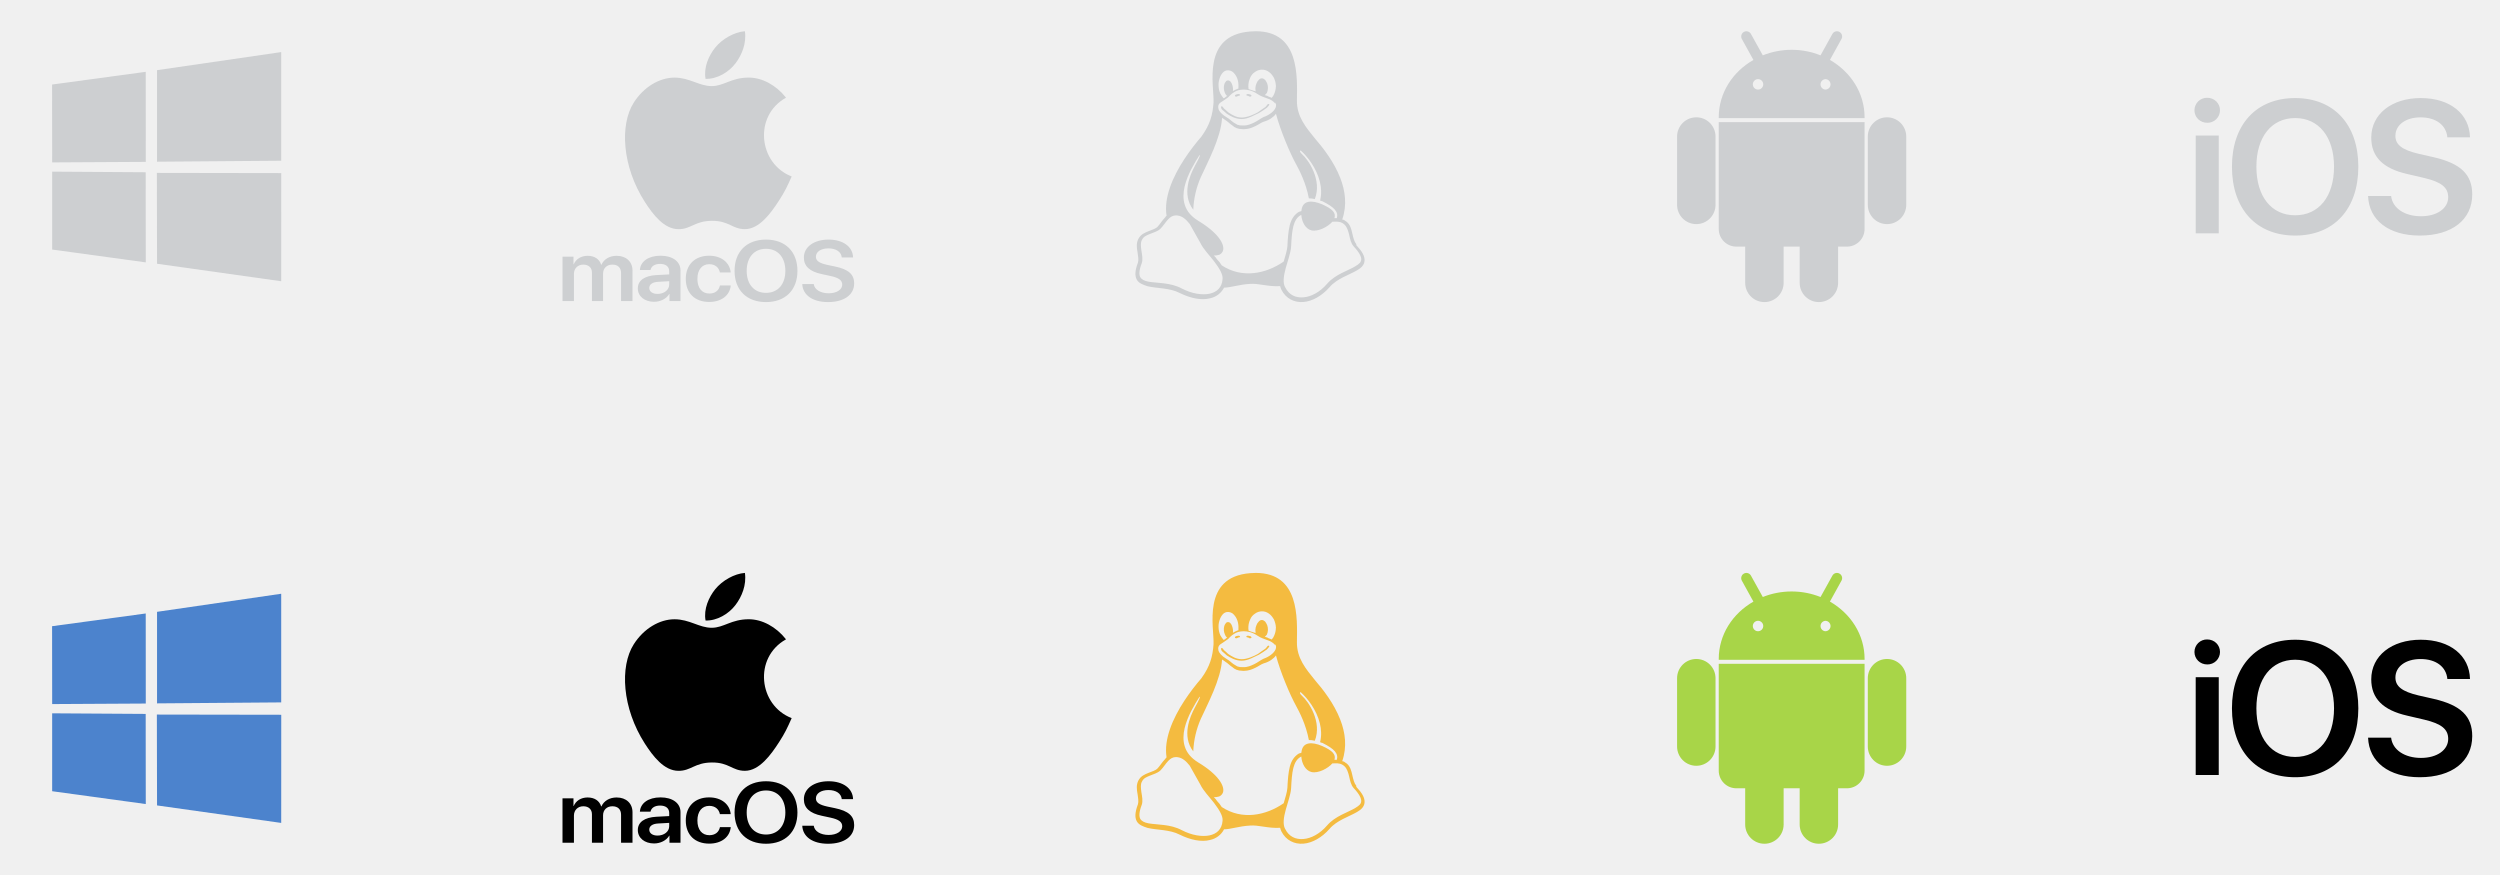
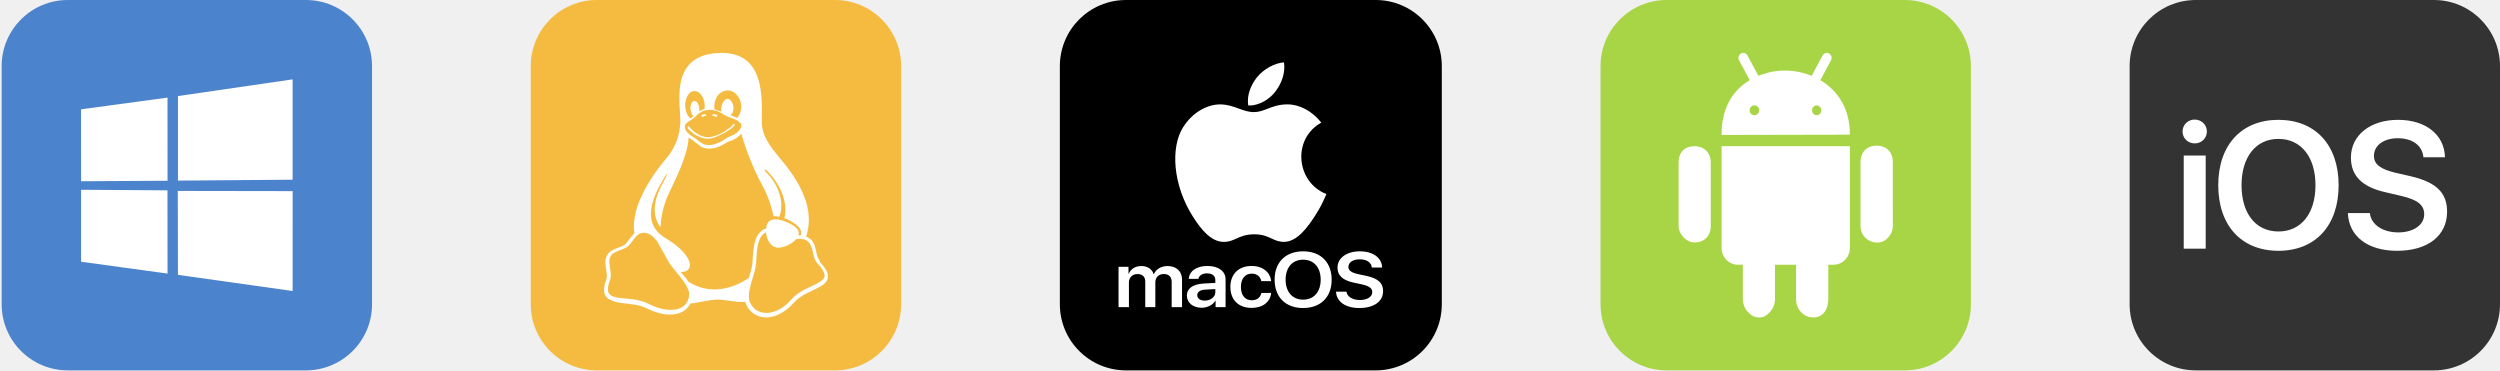
- <svg xmlns="http://www.w3.org/2000/svg" width="240" height="84" viewBox="0 0 240 84" fill="none">
-   <path d="M5 8.115L13.99 6.894L13.995 15.54L5.009 15.591L5 8.115ZM13.986 16.536L13.994 25.189L5.007 23.957V16.477L13.986 16.536ZM15.076 6.735L26.996 5V15.43L15.076 15.524V6.735ZM27 16.618L26.996 27L15.076 25.321L15.059 16.598L27 16.618Z" fill="#CDCFD1" />
-   <path d="M76 16.94C75.562 17.929 75.353 18.371 74.791 19.245C74.006 20.465 72.898 21.987 71.527 21.998C70.308 22.008 69.993 21.186 68.339 21.199C66.685 21.208 66.34 22.012 65.12 22C63.749 21.987 62.7 20.616 61.914 19.398C59.717 15.982 59.485 11.978 60.843 9.848C61.803 8.337 63.324 7.45 64.751 7.45C66.205 7.45 67.119 8.266 68.322 8.266C69.488 8.266 70.198 7.448 71.88 7.448C73.151 7.448 74.496 8.155 75.457 9.375C72.314 11.133 72.824 15.714 76 16.94ZM70.604 6.085C71.215 5.283 71.679 4.153 71.511 3C70.513 3.069 69.346 3.72 68.664 4.562C68.046 5.329 67.534 6.468 67.734 7.57C68.823 7.606 69.95 6.944 70.604 6.085Z" fill="#CDCFD1" />
-   <path d="M54 28.903H55.098V26.292C55.098 25.777 55.468 25.402 55.998 25.402C56.509 25.402 56.826 25.696 56.826 26.171V28.903H57.894V26.267C57.894 25.756 58.255 25.402 58.784 25.402C59.322 25.402 59.622 25.7 59.622 26.223V28.903H60.72V25.978C60.72 25.125 60.116 24.557 59.194 24.557C58.52 24.557 57.964 24.887 57.739 25.415H57.713C57.541 24.867 57.069 24.557 56.407 24.557C55.773 24.557 55.279 24.883 55.076 25.378H55.054V24.638H54L54 28.903ZM63.123 28.215C62.647 28.215 62.329 27.994 62.329 27.644C62.329 27.306 62.634 27.088 63.163 27.056L64.243 26.996V27.322C64.243 27.837 63.745 28.215 63.123 28.215ZM62.792 28.972C63.392 28.972 63.978 28.686 64.248 28.223H64.269V28.903H65.328V25.966C65.328 25.109 64.574 24.549 63.414 24.549C62.224 24.549 61.478 25.121 61.43 25.917H62.449C62.519 25.563 62.85 25.334 63.37 25.334C63.912 25.334 64.243 25.591 64.243 26.038V26.344L63.008 26.408C61.871 26.473 61.231 26.927 61.231 27.684C61.231 28.453 61.889 28.972 62.792 28.972ZM70.147 26.159C70.072 25.262 69.309 24.549 68.075 24.549C66.717 24.549 65.835 25.406 65.835 26.77C65.835 28.155 66.717 28.988 68.084 28.988C69.257 28.988 70.064 28.36 70.152 27.406H69.115C69.014 27.889 68.653 28.179 68.097 28.179C67.4 28.179 66.951 27.664 66.951 26.77C66.951 25.893 67.396 25.362 68.088 25.362C68.675 25.362 69.023 25.704 69.111 26.159L70.147 26.159ZM73.538 23C71.682 23 70.518 24.155 70.518 26.002C70.518 27.849 71.682 29 73.538 29C75.39 29 76.554 27.849 76.554 26.002C76.554 24.155 75.39 23 73.538 23ZM73.538 23.885C74.671 23.885 75.395 24.706 75.395 26.002C75.395 27.294 74.671 28.115 73.538 28.115C72.401 28.115 71.682 27.294 71.682 26.002C71.682 24.706 72.401 23.885 73.538 23.885ZM77.017 27.27C77.066 28.34 78.027 29 79.491 29C81.03 29 82 28.308 82 27.205C82 26.34 81.453 25.853 80.161 25.584L79.429 25.431C78.649 25.262 78.327 25.036 78.327 24.65C78.327 24.167 78.812 23.845 79.531 23.845C80.258 23.845 80.757 24.171 80.809 24.714H81.894C81.868 23.692 80.942 23 79.54 23C78.155 23 77.172 23.696 77.172 24.726C77.172 25.555 77.727 26.07 78.9 26.316L79.725 26.493C80.527 26.666 80.853 26.907 80.853 27.326C80.853 27.809 80.32 28.155 79.553 28.155C78.777 28.155 78.19 27.805 78.12 27.27H77.017Z" fill="#CDCFD1" />
-   <path d="M120.56 3C120.388 3 120.21 3.009 120.027 3.023C115.324 3.383 116.572 8.23 116.5 9.845C116.415 11.029 116.167 11.962 115.331 13.118C114.346 14.256 112.964 16.097 112.309 18.015C112 18.916 111.853 19.839 111.99 20.711C111.938 20.751 111.896 20.801 111.866 20.858C111.577 21.148 111.366 21.509 111.129 21.766C110.908 21.982 110.59 22.056 110.243 22.2C109.894 22.347 109.511 22.491 109.281 22.937C109.181 23.141 109.13 23.363 109.134 23.588C109.134 23.804 109.165 24.023 109.196 24.169C109.26 24.601 109.325 24.959 109.239 25.22C108.963 25.956 108.929 26.461 109.122 26.828C109.316 27.19 109.718 27.336 110.167 27.479C111.069 27.696 112.292 27.626 113.255 28.128C114.285 28.634 115.331 28.855 116.165 28.637C116.751 28.513 117.245 28.136 117.51 27.614C118.163 27.61 118.878 27.322 120.024 27.252C120.802 27.189 121.775 27.541 122.893 27.468C122.92 27.614 122.963 27.683 123.019 27.829L123.023 27.833C123.458 28.675 124.261 29.059 125.119 28.993C125.977 28.928 126.89 28.412 127.63 27.578C128.332 26.749 129.503 26.404 130.276 25.95C130.663 25.734 130.976 25.442 130.998 25.026C131.024 24.593 130.777 24.146 130.204 23.534V23.429L130.2 23.426C130.011 23.209 129.922 22.846 129.824 22.423C129.73 21.988 129.622 21.571 129.277 21.29H129.274C129.208 21.231 129.137 21.217 129.064 21.143C129.002 21.101 128.929 21.077 128.853 21.074C129.333 19.69 129.147 18.312 128.661 17.073C128.068 15.545 127.031 14.215 126.241 13.3C125.355 12.211 124.487 11.18 124.504 9.65C124.534 7.319 124.767 3.006 120.56 3ZM121.149 6.688H121.163C121.4 6.688 121.604 6.756 121.813 6.903C122.026 7.049 122.18 7.263 122.302 7.48C122.419 7.761 122.478 7.978 122.486 8.265C122.486 8.243 122.493 8.221 122.493 8.201V8.313C122.491 8.306 122.489 8.298 122.489 8.291L122.484 8.265C122.482 8.528 122.425 8.788 122.317 9.029C122.265 9.165 122.185 9.289 122.08 9.392C122.049 9.375 122.016 9.36 121.982 9.347C121.866 9.298 121.761 9.277 121.665 9.203C121.586 9.172 121.505 9.148 121.422 9.131C121.476 9.067 121.583 8.987 121.624 8.917C121.683 8.778 121.715 8.631 121.722 8.481V8.461C121.725 8.314 121.702 8.167 121.654 8.027C121.604 7.881 121.542 7.81 121.451 7.666C121.357 7.594 121.265 7.523 121.153 7.523H121.136C121.032 7.523 120.94 7.555 120.844 7.666C120.738 7.766 120.66 7.89 120.616 8.027C120.557 8.165 120.523 8.312 120.516 8.461V8.481C120.518 8.578 120.525 8.675 120.538 8.771C120.323 8.698 120.051 8.624 119.863 8.552C119.852 8.48 119.845 8.408 119.843 8.336V8.314C119.834 8.028 119.891 7.744 120.01 7.481C120.101 7.244 120.268 7.042 120.488 6.904C120.678 6.764 120.91 6.688 121.149 6.688ZM117.853 6.752H117.893C118.051 6.752 118.194 6.804 118.337 6.899C118.5 7.038 118.631 7.211 118.72 7.402C118.82 7.618 118.877 7.837 118.89 8.125V8.129C118.898 8.274 118.897 8.347 118.888 8.417V8.504C118.855 8.512 118.826 8.524 118.796 8.53C118.627 8.59 118.491 8.676 118.358 8.747C118.372 8.65 118.373 8.553 118.362 8.457V8.441C118.348 8.297 118.318 8.226 118.271 8.08C118.236 7.97 118.172 7.87 118.086 7.791C118.058 7.767 118.026 7.748 117.991 7.736C117.956 7.724 117.919 7.72 117.882 7.722H117.859C117.78 7.728 117.714 7.766 117.652 7.865C117.581 7.949 117.535 8.05 117.518 8.157C117.488 8.274 117.48 8.396 117.493 8.516V8.531C117.506 8.677 117.534 8.749 117.583 8.893C117.633 9.038 117.691 9.11 117.767 9.183C117.779 9.193 117.79 9.203 117.804 9.209C117.726 9.271 117.674 9.285 117.609 9.357C117.567 9.392 117.517 9.418 117.463 9.43C117.347 9.295 117.245 9.149 117.157 8.995C117.052 8.767 116.993 8.522 116.984 8.272C116.966 8.028 116.996 7.782 117.073 7.549C117.135 7.336 117.242 7.138 117.388 6.969C117.531 6.825 117.678 6.752 117.853 6.752ZM119.379 8.6C119.747 8.6 120.193 8.671 120.731 9.033C121.057 9.249 121.313 9.324 121.902 9.54H121.906C122.189 9.687 122.356 9.828 122.437 9.972V9.83C122.477 9.909 122.5 9.995 122.503 10.083C122.506 10.17 122.49 10.258 122.455 10.339C122.318 10.676 121.881 11.037 121.271 11.252V11.254C120.973 11.401 120.714 11.615 120.409 11.758C120.102 11.904 119.755 12.074 119.283 12.047C119.114 12.056 118.944 12.031 118.785 11.975C118.661 11.909 118.542 11.838 118.426 11.76C118.209 11.614 118.022 11.401 117.745 11.257V11.251H117.74C117.295 10.985 117.054 10.697 116.977 10.481C116.9 10.191 116.971 9.973 117.191 9.831C117.441 9.685 117.614 9.537 117.729 9.467C117.844 9.387 117.888 9.357 117.925 9.325H117.927V9.322C118.115 9.103 118.412 8.814 118.86 8.671C119.015 8.632 119.187 8.6 119.379 8.6ZM122.493 10.922C122.893 12.457 123.825 14.686 124.425 15.767C124.743 16.346 125.376 17.564 125.651 19.043C125.824 19.038 126.017 19.062 126.222 19.112C126.94 17.302 125.614 15.357 125.01 14.816C124.764 14.598 124.752 14.453 124.873 14.453C125.528 15.032 126.392 16.156 126.705 17.44C126.848 18.019 126.881 18.636 126.728 19.249C126.802 19.279 126.878 19.315 126.956 19.321C128.104 19.9 128.528 20.337 128.325 20.986V20.94C128.257 20.936 128.191 20.94 128.123 20.94H128.106C128.274 20.434 127.904 20.046 126.921 19.614C125.903 19.181 125.09 19.25 124.951 20.118C124.943 20.164 124.938 20.189 124.932 20.264C124.856 20.289 124.777 20.321 124.699 20.333C124.221 20.623 123.963 21.058 123.817 21.619C123.673 22.196 123.628 22.871 123.589 23.644V23.647C123.566 24.009 123.399 24.555 123.234 25.11C121.565 26.272 119.251 26.776 117.283 25.472C117.159 25.262 117.009 25.068 116.835 24.895C116.752 24.76 116.649 24.638 116.529 24.533C116.732 24.533 116.905 24.502 117.047 24.46C117.207 24.388 117.332 24.259 117.396 24.099C117.516 23.809 117.396 23.343 117.012 22.839C116.628 22.333 115.976 21.761 115.023 21.191C114.322 20.759 113.926 20.249 113.743 19.679C113.56 19.1 113.584 18.504 113.726 17.897C113.999 16.738 114.698 15.611 115.144 14.904C115.263 14.834 115.185 15.05 114.69 15.959C114.249 16.773 113.42 18.664 114.554 20.134C114.597 19.061 114.841 18.006 115.274 17.018C115.902 15.634 117.214 13.223 117.317 11.312C117.37 11.351 117.558 11.458 117.639 11.531C117.881 11.675 118.061 11.891 118.295 12.034C118.53 12.252 118.826 12.397 119.27 12.397C119.313 12.4 119.353 12.404 119.393 12.404C119.851 12.404 120.204 12.259 120.501 12.113C120.824 11.968 121.081 11.752 121.325 11.68H121.33C121.85 11.534 122.261 11.245 122.493 10.922ZM124.925 20.626C124.967 21.277 125.307 21.974 125.907 22.117C126.561 22.262 127.502 21.757 127.9 21.289L128.134 21.279C128.485 21.27 128.776 21.29 129.077 21.568L129.08 21.571C129.311 21.787 129.419 22.146 129.515 22.52C129.61 22.955 129.686 23.365 129.97 23.675C130.511 24.246 130.688 24.656 130.678 24.91L130.681 24.903V24.923L130.678 24.91C130.661 25.194 130.472 25.339 130.124 25.555C129.423 25.989 128.181 26.326 127.39 27.255C126.702 28.053 125.864 28.489 125.125 28.545C124.386 28.603 123.748 28.329 123.373 27.573L123.368 27.569C123.134 27.135 123.234 26.459 123.43 25.739C123.626 25.015 123.906 24.282 123.945 23.683C123.986 22.909 124.03 22.236 124.162 21.718C124.296 21.214 124.505 20.854 124.875 20.652L124.925 20.628V20.626ZM112.892 20.679H112.903C112.962 20.679 113.02 20.684 113.078 20.694C113.496 20.753 113.863 21.055 114.216 21.509L115.229 23.311L115.232 23.314C115.502 23.892 116.071 24.467 116.555 25.089C117.038 25.736 117.412 26.314 117.366 26.789V26.796C117.303 27.602 116.833 28.04 116.114 28.198C115.397 28.344 114.423 28.2 113.449 27.695C112.372 27.114 111.093 27.187 110.271 27.043C109.86 26.971 109.591 26.825 109.466 26.608C109.343 26.393 109.34 25.957 109.603 25.276V25.273L109.605 25.27C109.735 24.908 109.639 24.454 109.575 24.057C109.514 23.623 109.483 23.289 109.623 23.039C109.801 22.677 110.064 22.607 110.39 22.462C110.718 22.316 111.103 22.243 111.409 21.954H111.411V21.951C111.696 21.66 111.906 21.299 112.154 21.043C112.366 20.825 112.577 20.679 112.892 20.679ZM120.857 10.849C120.373 11.067 119.806 11.429 119.202 11.429C118.599 11.429 118.123 11.14 117.779 10.924C117.606 10.779 117.467 10.634 117.363 10.561C117.18 10.416 117.202 10.199 117.28 10.199C117.402 10.217 117.424 10.346 117.502 10.417C117.609 10.489 117.741 10.633 117.903 10.778C118.227 10.994 118.66 11.284 119.201 11.284C119.74 11.284 120.372 10.994 120.756 10.779C120.973 10.633 121.251 10.417 121.477 10.273C121.651 10.125 121.643 9.983 121.788 9.983C121.931 10 121.826 10.128 121.624 10.343C121.377 10.525 121.121 10.694 120.856 10.85V10.849H120.857ZM119.654 9.133V9.11C119.647 9.089 119.668 9.064 119.686 9.055C119.768 9.009 119.886 9.026 119.975 9.06C120.045 9.06 120.153 9.132 120.142 9.206C120.135 9.259 120.047 9.277 119.992 9.277C119.931 9.277 119.889 9.231 119.835 9.204C119.777 9.184 119.673 9.195 119.654 9.133ZM119.041 9.133C119.018 9.196 118.915 9.186 118.856 9.205C118.804 9.232 118.76 9.279 118.701 9.279C118.644 9.279 118.555 9.258 118.549 9.205C118.539 9.133 118.647 9.061 118.716 9.061C118.806 9.027 118.92 9.01 119.004 9.055C119.025 9.065 119.044 9.088 119.037 9.11V9.132H119.041V9.133Z" fill="#CDCFD1" />
-   <path d="M181.154 11.262C180.134 11.262 179.309 12.09 179.309 13.111V19.665C179.309 20.155 179.503 20.626 179.849 20.973C180.195 21.32 180.665 21.515 181.154 21.515C181.644 21.515 182.113 21.32 182.459 20.973C182.806 20.626 183 20.155 183 19.665V13.111C183 12.09 182.175 11.262 181.154 11.262ZM162.846 11.262C161.825 11.262 161 12.09 161 13.111V19.665C161 20.155 161.194 20.626 161.541 20.973C161.887 21.32 162.356 21.515 162.846 21.515C163.335 21.515 163.805 21.32 164.151 20.973C164.497 20.626 164.691 20.155 164.691 19.665V13.111C164.691 12.868 164.644 12.628 164.551 12.403C164.458 12.179 164.322 11.975 164.151 11.803C163.98 11.631 163.776 11.495 163.552 11.402C163.328 11.31 163.088 11.262 162.846 11.262ZM175.672 5.752L176.781 3.744C176.813 3.687 176.834 3.624 176.842 3.559C176.85 3.493 176.844 3.427 176.827 3.364C176.809 3.301 176.778 3.242 176.738 3.19C176.697 3.139 176.646 3.096 176.589 3.064C176.531 3.032 176.468 3.011 176.403 3.003C176.338 2.996 176.271 3.001 176.208 3.019C176.145 3.037 176.086 3.068 176.035 3.109C175.983 3.151 175.941 3.202 175.909 3.259L174.771 5.314C173.922 4.974 172.987 4.781 172 4.781C171.013 4.781 170.078 4.972 169.229 5.312L168.091 3.261C168.059 3.203 168.017 3.152 167.965 3.111C167.914 3.069 167.855 3.039 167.792 3.021C167.729 3.003 167.662 2.997 167.597 3.005C167.532 3.013 167.469 3.033 167.411 3.066C167.354 3.098 167.304 3.141 167.263 3.192C167.222 3.244 167.192 3.303 167.175 3.366C167.157 3.429 167.152 3.495 167.159 3.56C167.167 3.625 167.187 3.688 167.219 3.746L168.328 5.754C166.332 6.893 164.999 8.932 164.999 11.262C164.999 11.278 164.999 11.293 165.001 11.312C164.999 11.32 164.999 11.33 164.999 11.339V11.341H179V11.339V11.312V11.262C179.001 8.932 177.668 6.895 175.672 5.752ZM168.768 8.599C168.702 8.599 168.637 8.585 168.577 8.56C168.516 8.534 168.461 8.497 168.415 8.45C168.322 8.355 168.27 8.227 168.271 8.094C168.272 7.961 168.326 7.834 168.42 7.741C168.515 7.647 168.642 7.596 168.775 7.597C168.908 7.598 169.034 7.651 169.127 7.746C169.221 7.841 169.272 7.969 169.271 8.101C169.27 8.234 169.217 8.362 169.122 8.455C169.028 8.548 168.9 8.6 168.768 8.599ZM175.232 8.599C175.106 8.59 174.989 8.533 174.903 8.44C174.817 8.347 174.77 8.225 174.77 8.099C174.77 7.972 174.817 7.85 174.903 7.757C174.989 7.665 175.106 7.608 175.232 7.598C175.365 7.598 175.492 7.651 175.585 7.745C175.679 7.838 175.732 7.966 175.732 8.099C175.732 8.231 175.679 8.359 175.585 8.453C175.492 8.546 175.365 8.599 175.232 8.599ZM164.999 21.982C164.999 22.917 165.756 23.676 166.693 23.676H167.538V27.15C167.538 27.64 167.733 28.111 168.079 28.458C168.425 28.805 168.894 29 169.384 29C169.873 29 170.343 28.805 170.689 28.458C171.035 28.111 171.229 27.64 171.229 27.15V23.676H172.768V27.15C172.768 28.172 173.593 28.999 174.61 28.999C175.633 28.999 176.459 28.172 176.459 27.15V23.676H177.305C178.24 23.676 178.999 22.918 178.999 21.982V11.723H164.999V21.982Z" fill="#CDCFD1" />
-   <path d="M210.787 22.4H213V13.014H210.787V22.4ZM211.894 11.787C212.053 11.791 212.212 11.762 212.361 11.704C212.51 11.645 212.645 11.557 212.759 11.445C212.874 11.333 212.965 11.2 213.026 11.053C213.088 10.905 213.12 10.747 213.12 10.587C213.12 9.92 212.587 9.387 211.894 9.387C211.734 9.383 211.575 9.412 211.426 9.471C211.278 9.529 211.142 9.617 211.028 9.729C210.914 9.841 210.823 9.974 210.761 10.122C210.699 10.269 210.667 10.427 210.667 10.587C210.667 11.254 211.2 11.787 211.894 11.787ZM220.334 9.414C216.614 9.414 214.267 11.947 214.267 16C214.267 20.08 216.614 22.614 220.334 22.614C224.054 22.614 226.4 20.08 226.4 16C226.4 11.947 224.054 9.414 220.334 9.414ZM220.334 11.334C222.614 11.334 224.067 13.16 224.067 16C224.067 18.867 222.614 20.667 220.334 20.667C218.054 20.667 216.614 18.867 216.614 16C216.614 13.16 218.054 11.334 220.334 11.334ZM227.334 18.814C227.427 21.16 229.334 22.614 232.294 22.614C235.387 22.614 237.334 21.094 237.334 18.667C237.334 16.76 236.24 15.694 233.64 15.094L232.174 14.76C230.6 14.387 229.96 13.894 229.96 13.04C229.96 12 230.934 11.267 232.374 11.267C233.84 11.267 234.84 12 234.947 13.187H237.12C237.067 10.934 235.214 9.414 232.387 9.414C229.614 9.414 227.64 10.947 227.64 13.214C227.64 15.04 228.747 16.174 231.107 16.707L232.76 17.094C234.374 17.48 235.027 18 235.027 18.934C235.027 20 233.96 20.76 232.414 20.76C230.867 20.76 229.68 20 229.547 18.814H227.334Z" fill="#CDCFD1" />
-   <path d="M5 60.115L13.99 58.894L13.995 67.54L5.009 67.591L5 60.115ZM13.986 68.536L13.994 77.189L5.007 75.957V68.478L13.986 68.536ZM15.076 58.735L26.996 57V67.43L15.076 67.524V58.735ZM27 68.618L26.996 79L15.076 77.321L15.059 68.598L27 68.618Z" fill="#4C83CD" />
-   <path d="M76 68.94C75.562 69.929 75.353 70.371 74.791 71.245C74.006 72.465 72.898 73.987 71.527 73.998C70.308 74.008 69.993 73.186 68.339 73.199C66.685 73.208 66.34 74.013 65.12 74C63.749 73.987 62.7 72.615 61.914 71.398C59.717 67.982 59.485 63.978 60.843 61.848C61.803 60.337 63.324 59.45 64.751 59.45C66.205 59.45 67.119 60.266 68.322 60.266C69.488 60.266 70.198 59.448 71.88 59.448C73.151 59.448 74.496 60.155 75.457 61.375C72.314 63.133 72.824 67.714 76 68.94ZM70.604 58.084C71.215 57.283 71.679 56.153 71.511 55C70.513 55.069 69.346 55.72 68.664 56.562C68.046 57.329 67.534 58.468 67.734 59.57C68.823 59.606 69.95 58.944 70.604 58.084Z" fill="black" />
-   <path d="M54 80.903H55.098V78.292C55.098 77.777 55.468 77.402 55.998 77.402C56.509 77.402 56.826 77.696 56.826 78.171V80.903H57.894V78.267C57.894 77.756 58.255 77.402 58.784 77.402C59.322 77.402 59.622 77.7 59.622 78.223V80.903H60.72V77.978C60.72 77.125 60.116 76.557 59.194 76.557C58.52 76.557 57.964 76.887 57.739 77.415H57.713C57.541 76.867 57.069 76.557 56.407 76.557C55.773 76.557 55.279 76.883 55.076 77.378H55.054V76.638H54L54 80.903ZM63.123 80.215C62.647 80.215 62.329 79.994 62.329 79.644C62.329 79.306 62.634 79.088 63.163 79.056L64.243 78.996V79.322C64.243 79.837 63.745 80.215 63.123 80.215ZM62.792 80.972C63.392 80.972 63.978 80.686 64.248 80.223H64.269V80.903H65.328V77.966C65.328 77.109 64.574 76.549 63.414 76.549C62.224 76.549 61.478 77.121 61.43 77.917H62.449C62.519 77.563 62.85 77.334 63.37 77.334C63.912 77.334 64.243 77.591 64.243 78.038V78.344L63.008 78.408C61.871 78.473 61.231 78.927 61.231 79.684C61.231 80.453 61.889 80.972 62.792 80.972ZM70.147 78.159C70.072 77.261 69.309 76.549 68.075 76.549C66.717 76.549 65.835 77.406 65.835 78.77C65.835 80.155 66.717 80.988 68.084 80.988C69.257 80.988 70.064 80.36 70.152 79.406H69.115C69.014 79.889 68.653 80.179 68.097 80.179C67.4 80.179 66.951 79.664 66.951 78.77C66.951 77.893 67.396 77.362 68.088 77.362C68.675 77.362 69.023 77.704 69.111 78.159L70.147 78.159ZM73.538 75C71.682 75 70.518 76.155 70.518 78.002C70.518 79.849 71.682 81 73.538 81C75.39 81 76.554 79.849 76.554 78.002C76.554 76.155 75.39 75 73.538 75ZM73.538 75.885C74.671 75.885 75.395 76.706 75.395 78.002C75.395 79.294 74.671 80.115 73.538 80.115C72.401 80.115 71.682 79.294 71.682 78.002C71.682 76.706 72.401 75.885 73.538 75.885ZM77.017 79.27C77.066 80.34 78.027 81 79.491 81C81.03 81 82 80.308 82 79.205C82 78.34 81.453 77.853 80.161 77.584L79.429 77.431C78.649 77.262 78.327 77.036 78.327 76.65C78.327 76.167 78.812 75.845 79.531 75.845C80.258 75.845 80.757 76.171 80.809 76.714H81.894C81.868 75.692 80.942 75 79.54 75C78.155 75 77.172 75.696 77.172 76.726C77.172 77.555 77.727 78.07 78.9 78.316L79.725 78.493C80.527 78.666 80.853 78.907 80.853 79.326C80.853 79.809 80.32 80.155 79.553 80.155C78.777 80.155 78.19 79.805 78.12 79.27H77.017Z" fill="black" />
-   <path d="M120.56 55C120.388 55 120.21 55.009 120.027 55.023C115.324 55.383 116.572 60.23 116.5 61.845C116.415 63.029 116.167 63.962 115.331 65.118C114.346 66.256 112.964 68.097 112.309 70.015C112 70.916 111.853 71.839 111.99 72.711C111.938 72.751 111.896 72.801 111.866 72.858C111.577 73.148 111.366 73.508 111.129 73.766C110.908 73.982 110.59 74.056 110.243 74.2C109.894 74.347 109.511 74.491 109.281 74.937C109.181 75.141 109.13 75.363 109.134 75.588C109.134 75.804 109.165 76.023 109.196 76.169C109.26 76.601 109.325 76.959 109.239 77.22C108.963 77.956 108.929 78.461 109.122 78.828C109.316 79.19 109.718 79.336 110.167 79.479C111.069 79.696 112.292 79.626 113.255 80.128C114.285 80.634 115.331 80.855 116.165 80.637C116.751 80.513 117.245 80.136 117.51 79.614C118.163 79.611 118.878 79.322 120.024 79.252C120.802 79.189 121.775 79.541 122.893 79.468C122.92 79.614 122.963 79.683 123.019 79.829L123.023 79.833C123.458 80.675 124.261 81.059 125.119 80.993C125.977 80.928 126.89 80.412 127.63 79.578C128.332 78.749 129.503 78.404 130.276 77.95C130.663 77.734 130.976 77.442 130.998 77.026C131.024 76.593 130.777 76.146 130.204 75.534V75.429L130.2 75.426C130.011 75.209 129.922 74.846 129.824 74.423C129.73 73.988 129.622 73.571 129.277 73.29H129.274C129.208 73.231 129.137 73.217 129.064 73.143C129.002 73.101 128.929 73.077 128.853 73.074C129.333 71.69 129.147 70.312 128.661 69.073C128.068 67.545 127.031 66.215 126.241 65.3C125.355 64.211 124.487 63.18 124.504 61.65C124.534 59.319 124.767 55.007 120.56 55ZM121.149 58.688H121.163C121.4 58.688 121.604 58.756 121.813 58.903C122.026 59.049 122.18 59.263 122.302 59.48C122.419 59.761 122.478 59.978 122.486 60.265C122.486 60.243 122.493 60.221 122.493 60.201V60.313C122.491 60.306 122.489 60.298 122.489 60.291L122.484 60.265C122.482 60.528 122.425 60.788 122.317 61.029C122.265 61.165 122.185 61.289 122.08 61.392C122.049 61.375 122.016 61.36 121.982 61.347C121.866 61.298 121.761 61.278 121.665 61.203C121.586 61.172 121.505 61.148 121.422 61.131C121.476 61.067 121.583 60.987 121.624 60.917C121.683 60.778 121.715 60.631 121.722 60.481V60.461C121.725 60.314 121.702 60.167 121.654 60.027C121.604 59.881 121.542 59.81 121.451 59.666C121.357 59.594 121.265 59.523 121.153 59.523H121.136C121.032 59.523 120.94 59.555 120.844 59.666C120.738 59.766 120.66 59.89 120.616 60.027C120.557 60.165 120.523 60.312 120.516 60.461V60.481C120.518 60.578 120.525 60.675 120.538 60.77C120.323 60.698 120.051 60.624 119.863 60.552C119.852 60.48 119.845 60.408 119.843 60.336V60.315C119.834 60.028 119.891 59.743 120.01 59.481C120.101 59.244 120.268 59.042 120.488 58.904C120.678 58.764 120.91 58.688 121.149 58.688ZM117.853 58.752H117.893C118.051 58.752 118.194 58.804 118.337 58.899C118.5 59.038 118.631 59.211 118.72 59.402C118.82 59.618 118.877 59.837 118.89 60.125V60.129C118.898 60.274 118.897 60.347 118.888 60.417V60.504C118.855 60.512 118.826 60.523 118.796 60.53C118.627 60.59 118.491 60.676 118.358 60.747C118.372 60.65 118.373 60.553 118.362 60.457V60.441C118.348 60.297 118.318 60.226 118.271 60.081C118.236 59.97 118.172 59.87 118.086 59.791C118.058 59.767 118.026 59.748 117.991 59.736C117.956 59.724 117.919 59.72 117.882 59.722H117.859C117.78 59.728 117.714 59.766 117.652 59.865C117.581 59.949 117.535 60.05 117.518 60.157C117.488 60.275 117.48 60.396 117.493 60.516V60.531C117.506 60.677 117.534 60.749 117.583 60.893C117.633 61.038 117.691 61.11 117.767 61.183C117.779 61.193 117.79 61.203 117.804 61.209C117.726 61.271 117.674 61.285 117.609 61.356C117.567 61.392 117.517 61.418 117.463 61.43C117.347 61.295 117.245 61.149 117.157 60.995C117.052 60.767 116.993 60.522 116.984 60.272C116.966 60.028 116.996 59.782 117.073 59.549C117.135 59.336 117.242 59.138 117.388 58.969C117.531 58.825 117.678 58.752 117.853 58.752ZM119.379 60.6C119.747 60.6 120.193 60.671 120.731 61.033C121.057 61.249 121.313 61.324 121.902 61.54H121.906C122.189 61.687 122.356 61.828 122.437 61.972V61.83C122.477 61.909 122.5 61.995 122.503 62.083C122.506 62.17 122.49 62.258 122.455 62.339C122.318 62.676 121.881 63.037 121.271 63.252V63.254C120.973 63.401 120.714 63.615 120.409 63.758C120.102 63.904 119.755 64.074 119.283 64.047C119.114 64.056 118.944 64.031 118.785 63.975C118.661 63.91 118.542 63.838 118.426 63.76C118.209 63.614 118.022 63.401 117.745 63.257V63.251H117.74C117.295 62.985 117.054 62.697 116.977 62.481C116.9 62.191 116.971 61.973 117.191 61.831C117.441 61.685 117.614 61.538 117.729 61.467C117.844 61.387 117.888 61.356 117.925 61.325H117.927V61.322C118.115 61.103 118.412 60.814 118.86 60.671C119.015 60.632 119.187 60.6 119.379 60.6ZM122.493 62.922C122.893 64.457 123.825 66.686 124.425 67.767C124.743 68.346 125.376 69.564 125.651 71.043C125.824 71.038 126.017 71.062 126.222 71.112C126.94 69.302 125.614 67.357 125.01 66.816C124.764 66.598 124.752 66.453 124.873 66.453C125.528 67.032 126.392 68.156 126.705 69.44C126.848 70.019 126.881 70.636 126.728 71.249C126.802 71.279 126.878 71.315 126.956 71.321C128.104 71.9 128.528 72.338 128.325 72.986V72.94C128.257 72.936 128.191 72.94 128.123 72.94H128.106C128.274 72.434 127.904 72.046 126.921 71.614C125.903 71.181 125.09 71.25 124.951 72.118C124.943 72.164 124.938 72.189 124.932 72.264C124.856 72.289 124.777 72.321 124.699 72.333C124.221 72.624 123.963 73.058 123.817 73.619C123.673 74.196 123.628 74.871 123.589 75.644V75.647C123.566 76.009 123.399 76.555 123.234 77.11C121.565 78.272 119.251 78.776 117.283 77.472C117.159 77.262 117.009 77.068 116.835 76.895C116.752 76.76 116.649 76.638 116.529 76.533C116.732 76.533 116.905 76.501 117.047 76.46C117.207 76.388 117.332 76.258 117.396 76.099C117.516 75.809 117.396 75.344 117.012 74.839C116.628 74.333 115.976 73.761 115.023 73.191C114.322 72.759 113.926 72.249 113.743 71.679C113.56 71.1 113.584 70.504 113.726 69.897C113.999 68.738 114.698 67.611 115.144 66.904C115.263 66.834 115.185 67.05 114.69 67.959C114.249 68.772 113.42 70.664 114.554 72.134C114.597 71.061 114.841 70.005 115.274 69.018C115.902 67.634 117.214 65.223 117.317 63.312C117.37 63.351 117.558 63.458 117.639 63.531C117.881 63.675 118.061 63.891 118.295 64.034C118.53 64.252 118.826 64.397 119.27 64.397C119.313 64.4 119.353 64.404 119.393 64.404C119.851 64.404 120.204 64.259 120.501 64.113C120.824 63.968 121.081 63.752 121.325 63.68H121.33C121.85 63.534 122.261 63.245 122.493 62.922ZM124.925 72.626C124.967 73.277 125.307 73.974 125.907 74.117C126.561 74.263 127.502 73.757 127.9 73.289L128.134 73.279C128.485 73.27 128.776 73.29 129.077 73.568L129.08 73.571C129.311 73.787 129.419 74.147 129.515 74.52C129.61 74.955 129.686 75.365 129.97 75.675C130.511 76.246 130.688 76.656 130.678 76.91L130.681 76.903V76.923L130.678 76.91C130.661 77.194 130.472 77.339 130.124 77.555C129.423 77.989 128.181 78.326 127.39 79.255C126.702 80.053 125.864 80.489 125.125 80.545C124.386 80.603 123.748 80.329 123.373 79.573L123.368 79.569C123.134 79.135 123.234 78.459 123.43 77.739C123.626 77.015 123.906 76.282 123.945 75.683C123.986 74.909 124.03 74.237 124.162 73.718C124.296 73.214 124.505 72.854 124.875 72.652L124.925 72.628V72.626ZM112.892 72.679H112.903C112.962 72.679 113.02 72.684 113.078 72.694C113.496 72.754 113.863 73.055 114.216 73.508L115.229 75.311L115.232 75.314C115.502 75.892 116.071 76.467 116.555 77.089C117.038 77.737 117.412 78.314 117.366 78.789V78.796C117.303 79.602 116.833 80.04 116.114 80.198C115.397 80.344 114.423 80.2 113.449 79.695C112.372 79.114 111.093 79.187 110.271 79.043C109.86 78.971 109.591 78.825 109.466 78.609C109.343 78.393 109.34 77.957 109.603 77.276V77.273L109.605 77.27C109.735 76.908 109.639 76.454 109.575 76.057C109.514 75.623 109.483 75.289 109.623 75.039C109.801 74.677 110.064 74.607 110.39 74.462C110.718 74.316 111.103 74.243 111.409 73.954H111.411V73.951C111.696 73.66 111.906 73.299 112.154 73.043C112.366 72.825 112.577 72.679 112.892 72.679ZM120.857 62.849C120.373 63.067 119.806 63.429 119.202 63.429C118.599 63.429 118.123 63.14 117.779 62.924C117.606 62.779 117.467 62.634 117.363 62.561C117.18 62.416 117.202 62.199 117.28 62.199C117.402 62.217 117.424 62.346 117.502 62.417C117.609 62.489 117.741 62.633 117.903 62.778C118.227 62.994 118.66 63.284 119.201 63.284C119.74 63.284 120.372 62.994 120.756 62.779C120.973 62.633 121.251 62.417 121.477 62.273C121.651 62.125 121.643 61.983 121.788 61.983C121.931 62 121.826 62.128 121.624 62.343C121.377 62.525 121.121 62.694 120.856 62.85V62.849H120.857ZM119.654 61.133V61.11C119.647 61.089 119.668 61.064 119.686 61.055C119.768 61.009 119.886 61.026 119.975 61.06C120.045 61.06 120.153 61.132 120.142 61.206C120.135 61.259 120.047 61.278 119.992 61.278C119.931 61.278 119.889 61.231 119.835 61.204C119.777 61.184 119.673 61.195 119.654 61.133ZM119.041 61.133C119.018 61.196 118.915 61.187 118.856 61.205C118.804 61.232 118.76 61.279 118.701 61.279C118.644 61.279 118.555 61.258 118.549 61.205C118.539 61.133 118.647 61.061 118.716 61.061C118.806 61.027 118.92 61.01 119.004 61.055C119.025 61.065 119.044 61.088 119.037 61.11V61.132H119.041V61.133Z" fill="#F4BB40" />
-   <path d="M181.154 63.262C180.134 63.262 179.309 64.09 179.309 65.111V71.665C179.309 72.155 179.503 72.626 179.849 72.973C180.195 73.32 180.665 73.515 181.154 73.515C181.644 73.515 182.113 73.32 182.459 72.973C182.806 72.626 183 72.155 183 71.665V65.111C183 64.09 182.175 63.262 181.154 63.262ZM162.846 63.262C161.825 63.262 161 64.09 161 65.111V71.665C161 72.155 161.194 72.626 161.541 72.973C161.887 73.32 162.356 73.515 162.846 73.515C163.335 73.515 163.805 73.32 164.151 72.973C164.497 72.626 164.691 72.155 164.691 71.665V65.111C164.691 64.868 164.644 64.628 164.551 64.403C164.458 64.179 164.322 63.975 164.151 63.803C163.98 63.631 163.776 63.495 163.552 63.402C163.328 63.31 163.088 63.262 162.846 63.262ZM175.672 57.752L176.781 55.744C176.813 55.687 176.834 55.624 176.842 55.559C176.85 55.493 176.844 55.427 176.827 55.364C176.809 55.301 176.778 55.242 176.738 55.19C176.697 55.139 176.646 55.096 176.589 55.064C176.531 55.032 176.468 55.011 176.403 55.003C176.338 54.996 176.271 55.001 176.208 55.019C176.145 55.037 176.086 55.068 176.035 55.109C175.983 55.151 175.941 55.202 175.909 55.26L174.771 57.314C173.922 56.974 172.987 56.781 172 56.781C171.013 56.781 170.078 56.972 169.229 57.312L168.091 55.261C168.059 55.203 168.017 55.152 167.965 55.111C167.914 55.069 167.855 55.039 167.792 55.021C167.729 55.002 167.662 54.997 167.597 55.005C167.532 55.013 167.469 55.033 167.411 55.066C167.354 55.098 167.304 55.141 167.263 55.192C167.222 55.243 167.192 55.303 167.175 55.366C167.157 55.429 167.152 55.495 167.159 55.56C167.167 55.625 167.187 55.688 167.219 55.745L168.328 57.754C166.332 58.894 164.999 60.932 164.999 63.262C164.999 63.278 164.999 63.293 165.001 63.312C164.999 63.32 164.999 63.33 164.999 63.339V63.34H179V63.339V63.312V63.262C179.001 60.932 177.668 58.895 175.672 57.752ZM168.768 60.599C168.702 60.599 168.637 60.585 168.577 60.56C168.516 60.534 168.461 60.497 168.415 60.45C168.322 60.355 168.27 60.227 168.271 60.094C168.272 59.961 168.326 59.834 168.42 59.741C168.515 59.648 168.642 59.596 168.775 59.597C168.908 59.597 169.034 59.651 169.127 59.746C169.221 59.841 169.272 59.968 169.271 60.102C169.27 60.234 169.217 60.361 169.122 60.455C169.028 60.548 168.9 60.6 168.768 60.599ZM175.232 60.599C175.106 60.59 174.989 60.533 174.903 60.44C174.817 60.347 174.77 60.225 174.77 60.099C174.77 59.972 174.817 59.85 174.903 59.757C174.989 59.664 175.106 59.608 175.232 59.598C175.365 59.598 175.492 59.651 175.585 59.745C175.679 59.839 175.732 59.966 175.732 60.099C175.732 60.231 175.679 60.359 175.585 60.453C175.492 60.546 175.365 60.599 175.232 60.599ZM164.999 73.982C164.999 74.917 165.756 75.676 166.693 75.676H167.538V79.15C167.538 79.64 167.733 80.111 168.079 80.458C168.425 80.805 168.894 81 169.384 81C169.873 81 170.343 80.805 170.689 80.458C171.035 80.111 171.229 79.64 171.229 79.15V75.676H172.768V79.15C172.768 80.172 173.593 80.999 174.61 80.999C175.633 80.999 176.459 80.172 176.459 79.15V75.676H177.305C178.24 75.676 178.999 74.918 178.999 73.982V63.722H164.999V73.982Z" fill="#A8D548" />
-   <path d="M210.787 74.4H213V65.014H210.787V74.4ZM211.894 63.787C212.053 63.791 212.212 63.762 212.361 63.703C212.51 63.645 212.645 63.557 212.759 63.445C212.874 63.333 212.965 63.2 213.026 63.053C213.088 62.905 213.12 62.747 213.12 62.587C213.12 61.92 212.587 61.387 211.894 61.387C211.734 61.383 211.575 61.412 211.426 61.471C211.278 61.529 211.142 61.617 211.028 61.729C210.914 61.841 210.823 61.974 210.761 62.122C210.699 62.269 210.667 62.427 210.667 62.587C210.667 63.254 211.2 63.787 211.894 63.787ZM220.334 61.414C216.614 61.414 214.267 63.947 214.267 68C214.267 72.08 216.614 74.614 220.334 74.614C224.054 74.614 226.4 72.08 226.4 68C226.4 63.947 224.054 61.414 220.334 61.414ZM220.334 63.334C222.614 63.334 224.067 65.16 224.067 68C224.067 70.867 222.614 72.667 220.334 72.667C218.054 72.667 216.614 70.867 216.614 68C216.614 65.16 218.054 63.334 220.334 63.334ZM227.334 70.814C227.427 73.16 229.334 74.614 232.294 74.614C235.387 74.614 237.334 73.094 237.334 70.667C237.334 68.76 236.24 67.694 233.64 67.094L232.174 66.76C230.6 66.387 229.96 65.894 229.96 65.04C229.96 64 230.934 63.267 232.374 63.267C233.84 63.267 234.84 64 234.947 65.187H237.12C237.067 62.934 235.214 61.414 232.387 61.414C229.614 61.414 227.64 62.947 227.64 65.214C227.64 67.04 228.747 68.174 231.107 68.707L232.76 69.094C234.374 69.48 235.027 70 235.027 70.934C235.027 72 233.96 72.76 232.414 72.76C230.867 72.76 229.68 72 229.547 70.814H227.334Z" fill="black" />
+ <svg xmlns="http://www.w3.org/2000/svg" width="189" height="28" viewBox="0 0 189 28" fill="none">
+   <rect x="0.125" width="28" height="28" rx="5" fill="#4C83CD" />
+   <path d="M6.125 8.265L12.663 7.378L12.667 13.665L6.131 13.702L6.125 8.265ZM12.66 14.39L12.666 20.683L6.13 19.787V14.347L12.66 14.39ZM13.453 7.262L22.122 6V13.585L13.453 13.654V7.262ZM22.125 14.449L22.122 22L13.453 20.779L13.441 14.435L22.125 14.449Z" fill="white" />
+   <rect x="40.125" width="28" height="28" rx="5" fill="#F4BB40" />
+   <path d="M54.556 4C54.423 4 54.287 4.007 54.146 4.018C50.528 4.295 51.488 8.023 51.433 9.265C51.367 10.176 51.176 10.894 50.533 11.783C49.776 12.659 48.713 14.074 48.209 15.55C47.971 16.243 47.858 16.953 47.963 17.624C47.924 17.655 47.892 17.693 47.868 17.736C47.646 17.96 47.484 18.237 47.302 18.436C47.131 18.602 46.886 18.658 46.62 18.769C46.352 18.882 46.056 18.993 45.88 19.336C45.803 19.493 45.764 19.664 45.767 19.837C45.767 20.003 45.79 20.171 45.814 20.284C45.864 20.616 45.913 20.891 45.847 21.092C45.635 21.659 45.609 22.047 45.758 22.329C45.907 22.608 46.215 22.72 46.561 22.83C47.255 22.997 48.196 22.943 48.936 23.329C49.729 23.719 50.533 23.889 51.175 23.721C51.626 23.625 52.006 23.335 52.209 22.934C52.712 22.931 53.262 22.709 54.144 22.655C54.742 22.607 55.491 22.878 56.35 22.821C56.371 22.934 56.404 22.987 56.448 23.099L56.45 23.102C56.785 23.75 57.403 24.045 58.063 23.994C58.723 23.944 59.425 23.548 59.995 22.906C60.535 22.269 61.435 22.003 62.03 21.654C62.328 21.488 62.568 21.263 62.585 20.943C62.605 20.61 62.415 20.266 61.974 19.796V19.715L61.972 19.712C61.826 19.546 61.758 19.266 61.682 18.941C61.61 18.607 61.526 18.286 61.261 18.069H61.259C61.208 18.024 61.153 18.013 61.098 17.956C61.05 17.924 60.993 17.905 60.935 17.903C61.304 16.838 61.161 15.778 60.787 14.825C60.331 13.65 59.533 12.627 58.925 11.923C58.244 11.085 57.577 10.292 57.589 9.115C57.613 7.322 57.792 4.005 54.556 4ZM55.009 6.837H55.02C55.202 6.837 55.359 6.889 55.52 7.002C55.683 7.115 55.802 7.279 55.896 7.446C55.986 7.662 56.031 7.829 56.038 8.05C56.038 8.033 56.043 8.016 56.043 8.001V8.087C56.041 8.082 56.04 8.076 56.039 8.07L56.036 8.05C56.034 8.252 55.991 8.452 55.908 8.638C55.868 8.742 55.806 8.838 55.725 8.917C55.701 8.904 55.676 8.892 55.65 8.882C55.56 8.845 55.48 8.829 55.406 8.771C55.345 8.748 55.283 8.729 55.219 8.716C55.261 8.667 55.343 8.605 55.374 8.551C55.42 8.445 55.445 8.331 55.45 8.216V8.201C55.452 8.087 55.434 7.975 55.398 7.867C55.359 7.755 55.311 7.7 55.241 7.589C55.169 7.534 55.098 7.479 55.012 7.479H54.999C54.919 7.479 54.848 7.504 54.774 7.589C54.693 7.666 54.633 7.762 54.599 7.867C54.553 7.973 54.527 8.086 54.522 8.201V8.216C54.524 8.291 54.529 8.366 54.539 8.439C54.374 8.383 54.164 8.326 54.02 8.271C54.011 8.216 54.006 8.16 54.004 8.105V8.088C53.997 7.868 54.041 7.649 54.133 7.447C54.203 7.265 54.331 7.109 54.501 7.003C54.647 6.895 54.825 6.837 55.009 6.837ZM52.474 6.886H52.505C52.626 6.886 52.736 6.926 52.846 6.999C52.971 7.106 53.072 7.239 53.141 7.386C53.218 7.552 53.261 7.721 53.272 7.942V7.946C53.278 8.057 53.277 8.113 53.27 8.167V8.234C53.244 8.24 53.222 8.249 53.199 8.254C53.069 8.3 52.964 8.366 52.862 8.421C52.873 8.346 52.873 8.271 52.865 8.198V8.186C52.855 8.075 52.832 8.02 52.795 7.908C52.768 7.823 52.719 7.746 52.653 7.686C52.632 7.667 52.607 7.653 52.58 7.643C52.553 7.634 52.525 7.63 52.496 7.632H52.478C52.417 7.637 52.367 7.666 52.319 7.742C52.264 7.807 52.229 7.885 52.216 7.967C52.193 8.057 52.186 8.151 52.197 8.243V8.255C52.207 8.367 52.228 8.422 52.266 8.533C52.304 8.645 52.349 8.7 52.407 8.756C52.416 8.764 52.425 8.771 52.436 8.776C52.376 8.824 52.336 8.835 52.285 8.89C52.253 8.917 52.215 8.937 52.173 8.946C52.084 8.842 52.006 8.73 51.938 8.611C51.857 8.436 51.812 8.247 51.805 8.056C51.791 7.867 51.814 7.678 51.874 7.499C51.921 7.335 52.004 7.183 52.116 7.053C52.226 6.942 52.339 6.886 52.474 6.886ZM53.647 8.308C53.931 8.308 54.274 8.362 54.687 8.64C54.938 8.807 55.135 8.865 55.588 9.03H55.591C55.809 9.144 55.938 9.252 56 9.363V9.254C56.031 9.314 56.048 9.381 56.05 9.448C56.053 9.516 56.04 9.583 56.014 9.645C55.908 9.905 55.572 10.182 55.103 10.348V10.35C54.874 10.462 54.674 10.627 54.44 10.737C54.203 10.85 53.937 10.98 53.574 10.96C53.443 10.966 53.313 10.947 53.19 10.904C53.095 10.854 53.003 10.798 52.915 10.739C52.748 10.626 52.604 10.462 52.391 10.351V10.347H52.386C52.044 10.142 51.859 9.92 51.799 9.755C51.74 9.531 51.795 9.364 51.965 9.255C52.156 9.142 52.29 9.029 52.378 8.975C52.467 8.913 52.5 8.89 52.529 8.865H52.53V8.863C52.675 8.695 52.903 8.472 53.248 8.362C53.367 8.332 53.5 8.308 53.647 8.308ZM56.043 10.094C56.35 11.274 57.067 12.989 57.529 13.821C57.773 14.266 58.26 15.203 58.472 16.341C58.605 16.337 58.753 16.356 58.911 16.394C59.464 15.002 58.444 13.505 57.979 13.089C57.79 12.922 57.78 12.81 57.874 12.81C58.378 13.255 59.042 14.12 59.282 15.107C59.393 15.553 59.419 16.027 59.3 16.499C59.358 16.523 59.416 16.55 59.476 16.555C60.359 17 60.685 17.337 60.529 17.836V17.8C60.476 17.797 60.426 17.8 60.374 17.8H60.361C60.49 17.411 60.205 17.112 59.449 16.78C58.666 16.447 58.041 16.5 57.934 17.167C57.928 17.203 57.923 17.222 57.919 17.28C57.861 17.299 57.8 17.324 57.74 17.333C57.372 17.556 57.173 17.891 57.061 18.322C56.95 18.767 56.916 19.285 56.886 19.88V19.882C56.868 20.16 56.74 20.581 56.613 21.008C55.329 21.901 53.549 22.29 52.035 21.286C51.94 21.125 51.824 20.976 51.691 20.842C51.627 20.738 51.548 20.645 51.455 20.564C51.611 20.564 51.745 20.54 51.853 20.508C51.976 20.452 52.073 20.353 52.122 20.23C52.214 20.007 52.122 19.649 51.827 19.261C51.531 18.872 51.03 18.431 50.296 17.993C49.757 17.661 49.453 17.268 49.312 16.83C49.171 16.385 49.19 15.926 49.299 15.459C49.509 14.568 50.047 13.701 50.39 13.157C50.481 13.103 50.421 13.269 50.041 13.969C49.702 14.594 49.064 16.049 49.936 17.18C49.969 16.355 50.157 15.543 50.49 14.783C50.973 13.719 51.982 11.864 52.061 10.394C52.102 10.424 52.247 10.506 52.309 10.562C52.495 10.673 52.634 10.839 52.814 10.95C52.994 11.117 53.222 11.229 53.563 11.229C53.597 11.231 53.627 11.234 53.658 11.234C54.01 11.234 54.282 11.122 54.511 11.01C54.759 10.899 54.957 10.732 55.144 10.677H55.148C55.548 10.565 55.864 10.342 56.043 10.094ZM57.914 17.558C57.946 18.059 58.207 18.596 58.669 18.706C59.172 18.817 59.896 18.428 60.202 18.068L60.382 18.061C60.652 18.054 60.876 18.069 61.107 18.283L61.11 18.286C61.288 18.451 61.371 18.728 61.444 19.016C61.517 19.35 61.576 19.666 61.794 19.904C62.21 20.343 62.346 20.659 62.339 20.854L62.341 20.849V20.864L62.339 20.854C62.326 21.072 62.18 21.184 61.913 21.35C61.373 21.684 60.418 21.943 59.81 22.658C59.281 23.272 58.636 23.607 58.067 23.65C57.499 23.694 57.008 23.484 56.72 22.902L56.716 22.899C56.536 22.565 56.613 22.045 56.764 21.491C56.914 20.935 57.13 20.37 57.16 19.91C57.191 19.315 57.225 18.797 57.327 18.398C57.429 18.011 57.59 17.734 57.875 17.578L57.914 17.56V17.558ZM48.657 17.599H48.666C48.711 17.599 48.756 17.603 48.8 17.611C49.122 17.657 49.405 17.888 49.676 18.237L50.455 19.624L50.457 19.626C50.665 20.07 51.103 20.513 51.475 20.991C51.846 21.49 52.134 21.934 52.099 22.299V22.305C52.05 22.924 51.689 23.261 51.136 23.383C50.584 23.495 49.835 23.384 49.086 22.996C48.258 22.549 47.273 22.605 46.641 22.494C46.325 22.439 46.118 22.327 46.022 22.16C45.927 21.994 45.925 21.66 46.127 21.136V21.133L46.129 21.131C46.229 20.852 46.155 20.503 46.106 20.198C46.059 19.864 46.035 19.607 46.143 19.415C46.28 19.136 46.482 19.082 46.733 18.971C46.985 18.858 47.281 18.802 47.517 18.58H47.518V18.577C47.737 18.354 47.899 18.076 48.09 17.879C48.252 17.712 48.415 17.599 48.657 17.599ZM54.785 10.038C54.412 10.205 53.976 10.484 53.511 10.484C53.047 10.484 52.681 10.261 52.416 10.095C52.284 9.984 52.177 9.872 52.096 9.816C51.956 9.705 51.973 9.538 52.033 9.538C52.126 9.551 52.143 9.65 52.203 9.705C52.285 9.76 52.387 9.871 52.512 9.983C52.761 10.149 53.094 10.372 53.51 10.372C53.925 10.372 54.411 10.149 54.707 9.984C54.874 9.871 55.088 9.705 55.261 9.595C55.395 9.48 55.389 9.371 55.5 9.371C55.611 9.385 55.529 9.483 55.374 9.649C55.185 9.789 54.987 9.919 54.784 10.039V10.038H54.785ZM53.859 8.718V8.7C53.853 8.684 53.87 8.665 53.883 8.658C53.947 8.622 54.038 8.636 54.106 8.661C54.16 8.661 54.243 8.717 54.234 8.774C54.229 8.815 54.162 8.829 54.119 8.829C54.072 8.829 54.04 8.793 53.998 8.772C53.954 8.757 53.873 8.765 53.859 8.718ZM53.387 8.718C53.37 8.766 53.29 8.759 53.245 8.773C53.205 8.794 53.171 8.83 53.126 8.83C53.082 8.83 53.014 8.814 53.009 8.773C53.001 8.718 53.084 8.662 53.137 8.662C53.206 8.636 53.295 8.623 53.359 8.658C53.375 8.665 53.39 8.683 53.384 8.7V8.717H53.387V8.718Z" fill="white" />
+   <rect x="80.125" width="28.875" height="28" rx="5" fill="black" />
+   <path fill-rule="evenodd" clip-rule="evenodd" d="M99.414 16.318C99.815 15.694 99.965 15.378 100.277 14.672C98.009 13.796 97.644 10.523 99.889 9.268C99.203 8.396 98.243 7.891 97.334 7.891C96.679 7.891 96.23 8.065 95.822 8.223C95.482 8.355 95.171 8.475 94.793 8.475C94.383 8.475 94.021 8.343 93.642 8.205C93.225 8.053 92.786 7.893 92.243 7.893C91.223 7.893 90.137 8.527 89.451 9.606C88.481 11.127 88.646 13.987 90.216 16.427C90.777 17.297 91.526 18.277 92.505 18.286C92.912 18.29 93.182 18.167 93.475 18.034C93.81 17.882 94.174 17.717 94.805 17.714C95.441 17.709 95.799 17.876 96.131 18.031C96.415 18.164 96.68 18.287 97.082 18.284C98.061 18.277 98.853 17.189 99.414 16.318ZM97.071 4.714C97.191 5.538 96.86 6.345 96.423 6.917C95.955 7.531 95.15 8.004 94.373 7.979C94.23 7.192 94.596 6.378 95.037 5.83C95.524 5.228 96.358 4.764 97.071 4.714ZM85.347 23.217H84.562L84.562 20.17H85.315V20.699H85.331C85.476 20.345 85.829 20.112 86.282 20.112C86.754 20.112 87.091 20.334 87.214 20.725H87.233C87.394 20.348 87.791 20.112 88.273 20.112C88.931 20.112 89.362 20.518 89.362 21.127V23.217H88.578V21.302C88.578 20.929 88.364 20.716 87.98 20.716C87.602 20.716 87.344 20.969 87.344 21.334V23.217H86.581V21.265C86.581 20.926 86.355 20.716 85.989 20.716C85.611 20.716 85.347 20.983 85.347 21.351V23.217ZM90.512 22.317C90.512 22.567 90.739 22.725 91.079 22.725C91.523 22.725 91.879 22.455 91.879 22.087V21.854L91.107 21.897C90.729 21.92 90.512 22.076 90.512 22.317ZM91.882 22.731C91.69 23.061 91.271 23.266 90.843 23.266C90.197 23.266 89.728 22.895 89.728 22.346C89.728 21.805 90.185 21.481 90.997 21.435L91.879 21.389V21.17C91.879 20.851 91.643 20.667 91.255 20.667C90.884 20.667 90.648 20.831 90.597 21.084H89.87C89.904 20.515 90.436 20.107 91.287 20.107C92.115 20.107 92.654 20.506 92.654 21.118V23.217H91.898V22.731H91.882ZM94.616 20.107C95.498 20.107 96.043 20.615 96.096 21.256L95.356 21.256C95.293 20.931 95.044 20.687 94.626 20.687C94.131 20.687 93.813 21.067 93.813 21.693C93.813 22.331 94.134 22.699 94.632 22.699C95.029 22.699 95.287 22.492 95.359 22.147H96.099C96.037 22.829 95.46 23.277 94.622 23.277C93.646 23.277 93.016 22.682 93.016 21.693C93.016 20.719 93.646 20.107 94.616 20.107ZM96.361 21.144C96.361 19.825 97.192 19 98.518 19C99.841 19 100.673 19.825 100.673 21.144C100.673 22.464 99.841 23.286 98.518 23.286C97.192 23.286 96.361 22.464 96.361 21.144ZM99.844 21.144C99.844 20.219 99.328 19.632 98.518 19.632C97.706 19.632 97.192 20.219 97.192 21.144C97.192 22.067 97.706 22.653 98.518 22.653C99.328 22.653 99.844 22.067 99.844 21.144ZM102.77 23.286C101.725 23.286 101.038 22.814 101.003 22.05H101.791C101.841 22.432 102.26 22.682 102.815 22.682C103.362 22.682 103.744 22.435 103.744 22.09C103.744 21.791 103.511 21.619 102.937 21.495L102.348 21.369C101.511 21.193 101.114 20.825 101.114 20.233C101.114 19.497 101.816 19 102.805 19C103.807 19 104.468 19.494 104.487 20.224H103.712C103.674 19.837 103.318 19.604 102.799 19.604C102.285 19.604 101.939 19.834 101.939 20.178C101.939 20.454 102.169 20.616 102.726 20.736L103.249 20.845C104.172 21.038 104.562 21.386 104.562 22.004C104.562 22.791 103.87 23.286 102.77 23.286Z" fill="white" />
+   <rect x="121" width="28" height="28" rx="5" fill="#A8D546" />
+   <path d="M141.879 11.012C141.137 11.012 140.655 11.495 140.655 12.26V17.104C140.655 17.756 141.184 18.34 141.934 18.34C142.591 18.34 143.097 17.696 143.097 17.104L143.096 12.26C143.096 11.495 142.62 11.012 141.879 11.012ZM128.094 11.054C127.353 11.054 126.903 11.513 126.903 12.279V17.104C126.903 17.663 127.46 18.328 128.094 18.328C128.844 18.328 129.331 17.84 129.331 17.104V12.279C129.332 11.55 128.843 11.053 128.094 11.054ZM137.617 6.062L138.422 4.558C138.446 4.515 138.461 4.467 138.467 4.418C138.472 4.37 138.469 4.32 138.456 4.273C138.443 4.225 138.421 4.181 138.391 4.142C138.361 4.104 138.325 4.072 138.283 4.048C138.241 4.024 138.195 4.008 138.148 4.002C138.1 3.997 138.052 4.001 138.006 4.014C137.96 4.028 137.917 4.051 137.88 4.082C137.843 4.113 137.812 4.151 137.789 4.194L136.962 5.734C136.345 5.479 135.666 5.335 134.948 5.335C134.231 5.335 133.552 5.478 132.935 5.733L132.108 4.195C132.085 4.152 132.054 4.114 132.017 4.083C131.979 4.052 131.937 4.029 131.891 4.015C131.845 4.002 131.797 3.998 131.749 4.004C131.702 4.009 131.656 4.025 131.614 4.049C131.573 4.073 131.536 4.105 131.506 4.144C131.477 4.182 131.455 4.227 131.442 4.274C131.429 4.321 131.425 4.371 131.431 4.42C131.437 4.468 131.451 4.516 131.475 4.559L132.28 6.063C130.83 6.917 130.151 8.397 130.151 10.143C130.151 10.155 130.151 10.166 130.153 10.18C130.151 10.187 130.158 9.885 130.151 10.201V10.202L139.85 10.181V10.18V10.159V10.123C139.851 8.376 139.067 6.919 137.617 6.062ZM132.63 8.714C132.582 8.713 132.535 8.703 132.491 8.684C132.447 8.665 132.407 8.637 132.374 8.602C132.306 8.531 132.268 8.435 132.269 8.335C132.27 8.236 132.309 8.14 132.377 8.071C132.446 8.001 132.539 7.962 132.635 7.962C132.731 7.963 132.824 8.003 132.891 8.074C132.959 8.145 132.996 8.241 132.996 8.341C132.995 8.44 132.956 8.536 132.888 8.606C132.819 8.676 132.726 8.714 132.63 8.714ZM137.327 8.714C137.236 8.707 137.15 8.664 137.088 8.594C137.026 8.525 136.991 8.433 136.991 8.339C136.991 8.244 137.026 8.152 137.088 8.083C137.15 8.013 137.236 7.971 137.327 7.964C137.424 7.964 137.516 8.003 137.584 8.073C137.652 8.144 137.69 8.239 137.69 8.339C137.69 8.438 137.652 8.534 137.584 8.604C137.516 8.674 137.424 8.714 137.327 8.714ZM130.151 18.742C130.151 19.443 130.701 20.012 131.382 20.012L131.76 20.011V22.613C131.76 22.981 131.901 23.334 132.153 23.594C132.404 23.854 132.64 24 132.996 24C133.352 24 133.544 23.855 133.796 23.595C134.047 23.335 134.189 22.982 134.189 22.614V20.012H135.783V22.614C135.783 23.381 136.349 24 137.088 24C137.832 24 138.219 23.381 138.219 22.614V20.012H138.619C139.299 20.012 139.85 19.444 139.85 18.742V11.054H130.151V18.742Z" fill="white" />
+   <rect x="161" width="28" height="28" rx="5" fill="#333333" />
+   <path d="M165.09 18.8H166.75V11.76H165.09V18.8ZM165.92 10.84C166.04 10.843 166.159 10.822 166.271 10.777C166.382 10.733 166.484 10.668 166.569 10.584C166.655 10.5 166.723 10.4 166.77 10.289C166.816 10.179 166.84 10.06 166.84 9.94C166.84 9.44 166.44 9.04 165.92 9.04C165.8 9.037 165.681 9.059 165.569 9.103C165.458 9.147 165.356 9.213 165.271 9.297C165.185 9.38 165.117 9.48 165.07 9.591C165.024 9.702 165 9.82 165 9.94C165 10.44 165.4 10.84 165.92 10.84ZM172.25 9.06C169.46 9.06 167.7 10.96 167.7 14C167.7 17.06 169.46 18.96 172.25 18.96C175.04 18.96 176.8 17.06 176.8 14C176.8 10.96 175.04 9.06 172.25 9.06ZM172.25 10.5C173.96 10.5 175.05 11.87 175.05 14C175.05 16.15 173.96 17.5 172.25 17.5C170.54 17.5 169.46 16.15 169.46 14C169.46 11.87 170.54 10.5 172.25 10.5ZM177.5 16.11C177.57 17.87 179 18.96 181.22 18.96C183.54 18.96 185 17.82 185 16C185 14.57 184.18 13.77 182.23 13.32L181.13 13.07C179.95 12.79 179.47 12.42 179.47 11.78C179.47 11 180.2 10.45 181.28 10.45C182.38 10.45 183.13 11 183.21 11.89H184.84C184.8 10.2 183.41 9.06 181.29 9.06C179.21 9.06 177.73 10.21 177.73 11.91C177.73 13.28 178.56 14.13 180.33 14.53L181.57 14.82C182.78 15.11 183.27 15.5 183.27 16.2C183.27 17 182.47 17.57 181.31 17.57C180.15 17.57 179.26 17 179.16 16.11H177.5Z" fill="white" />
</svg>
